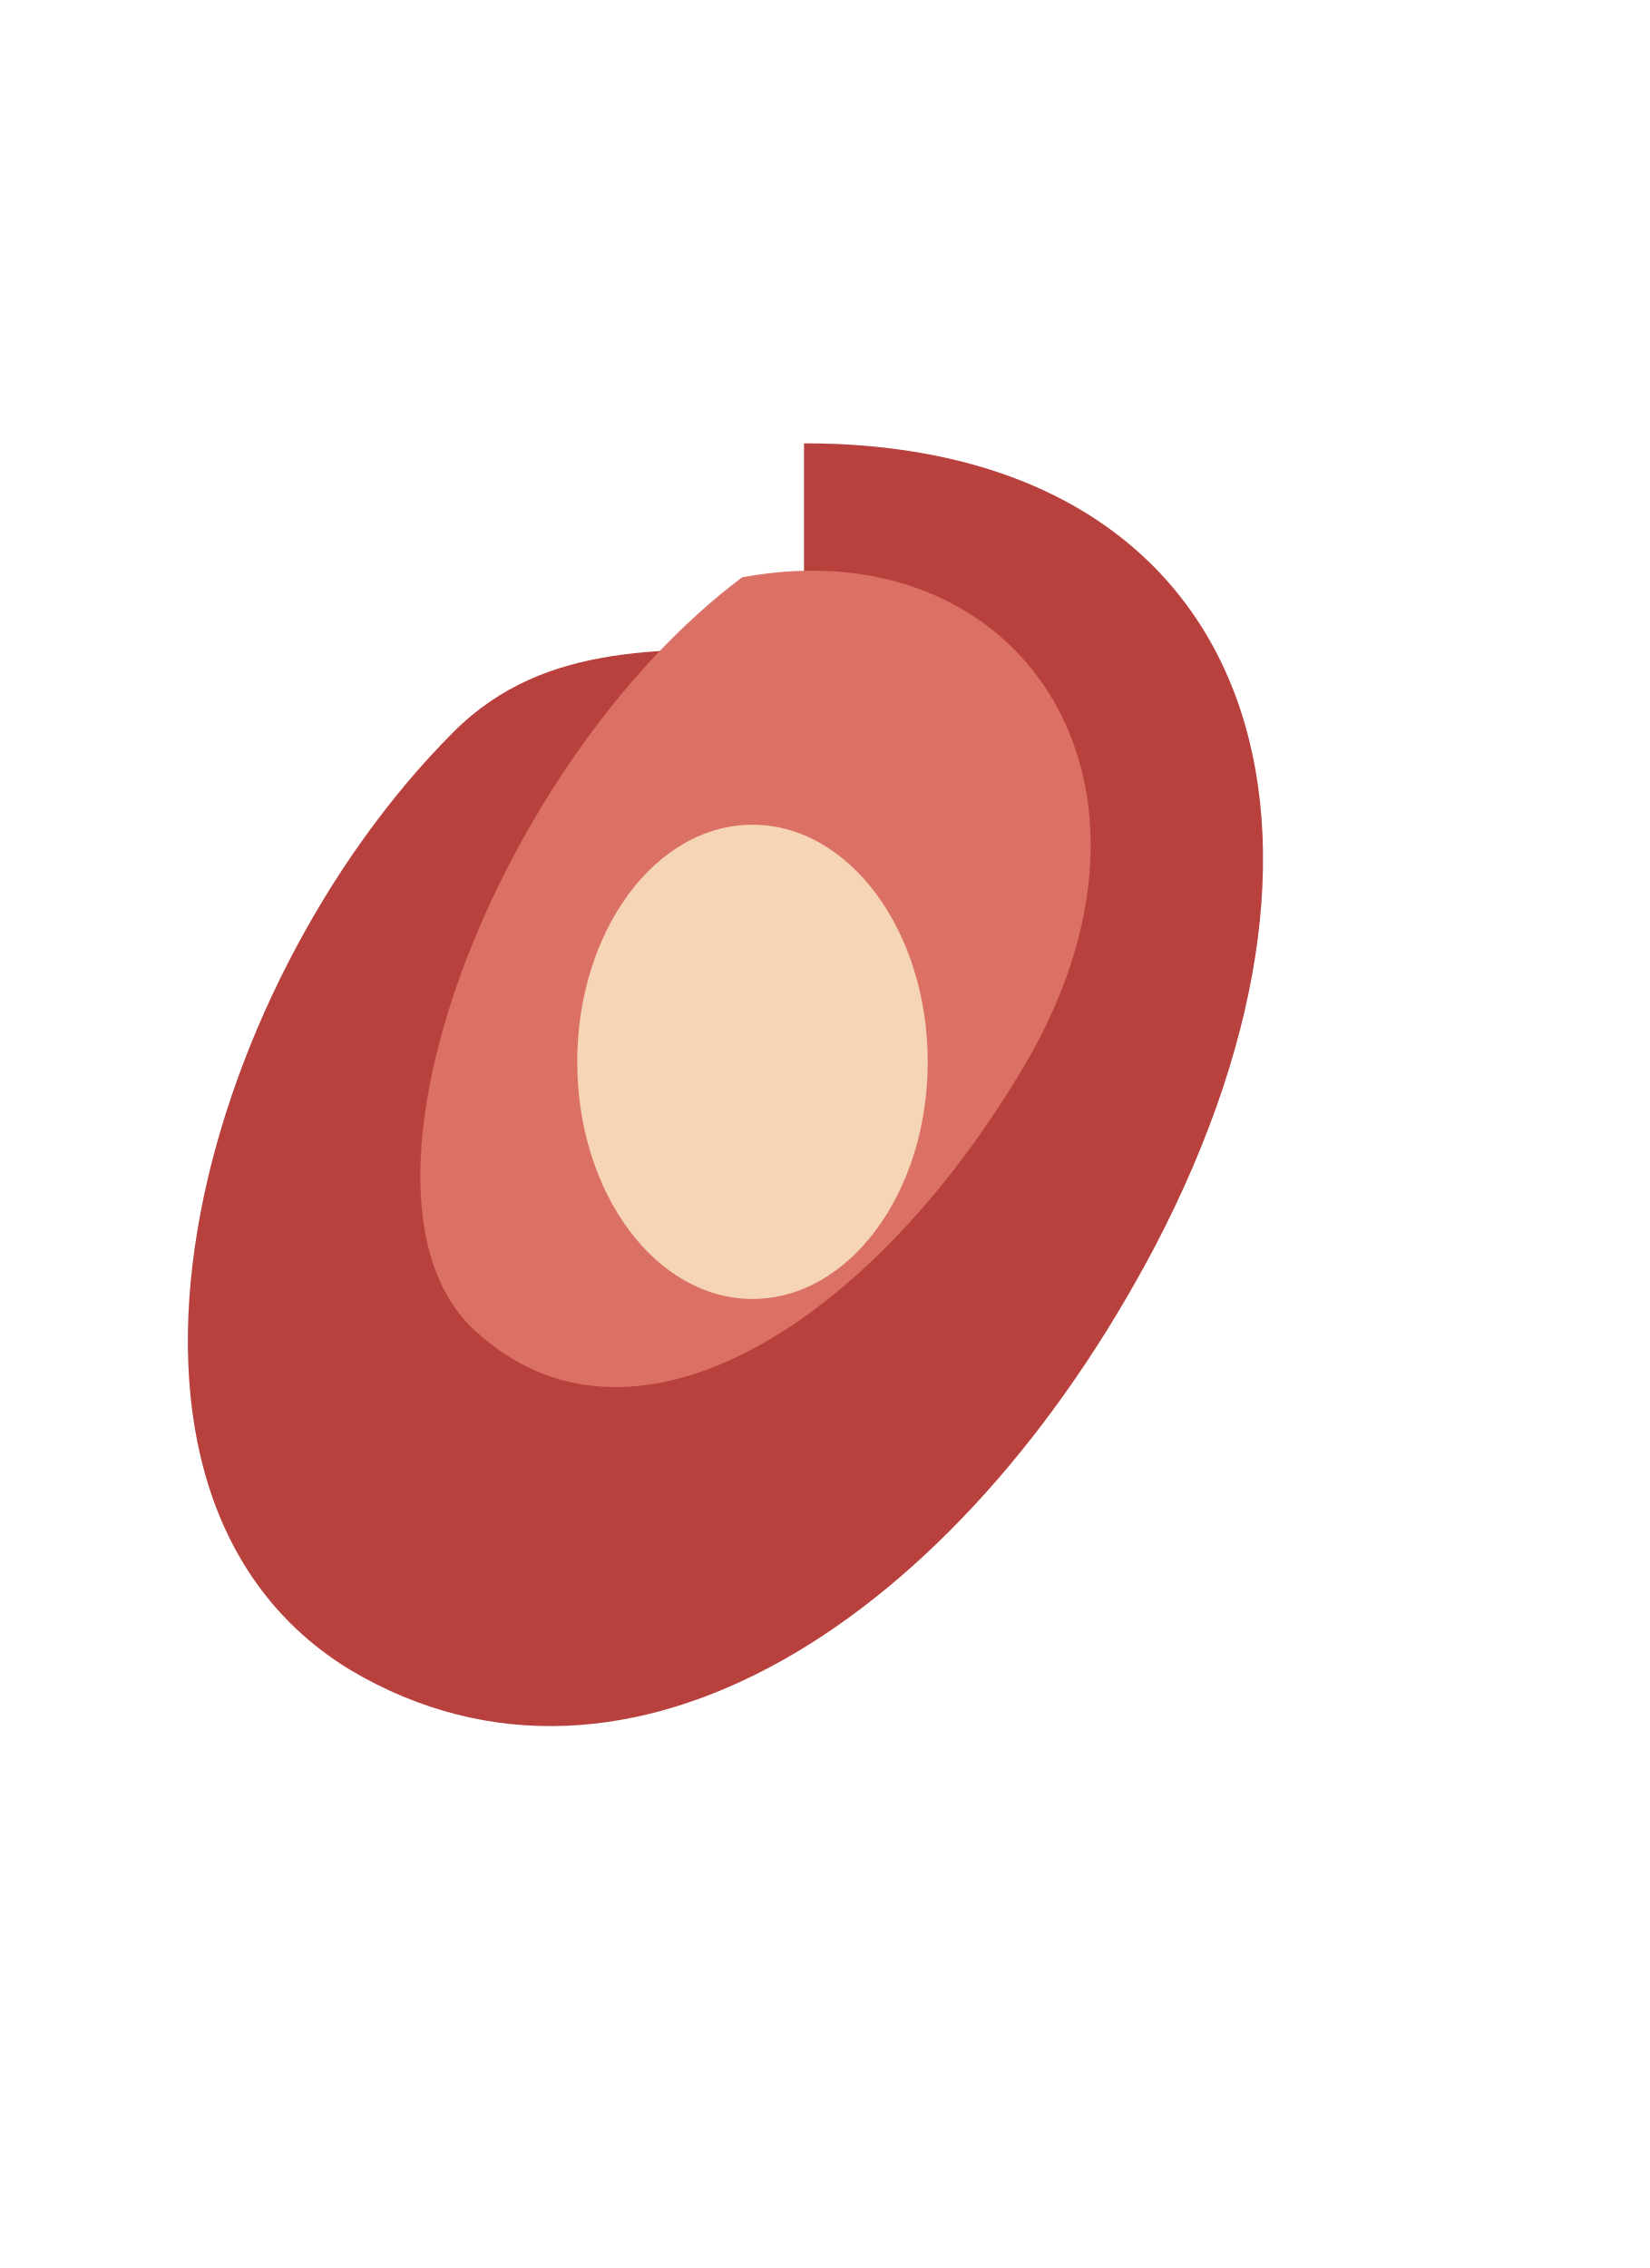
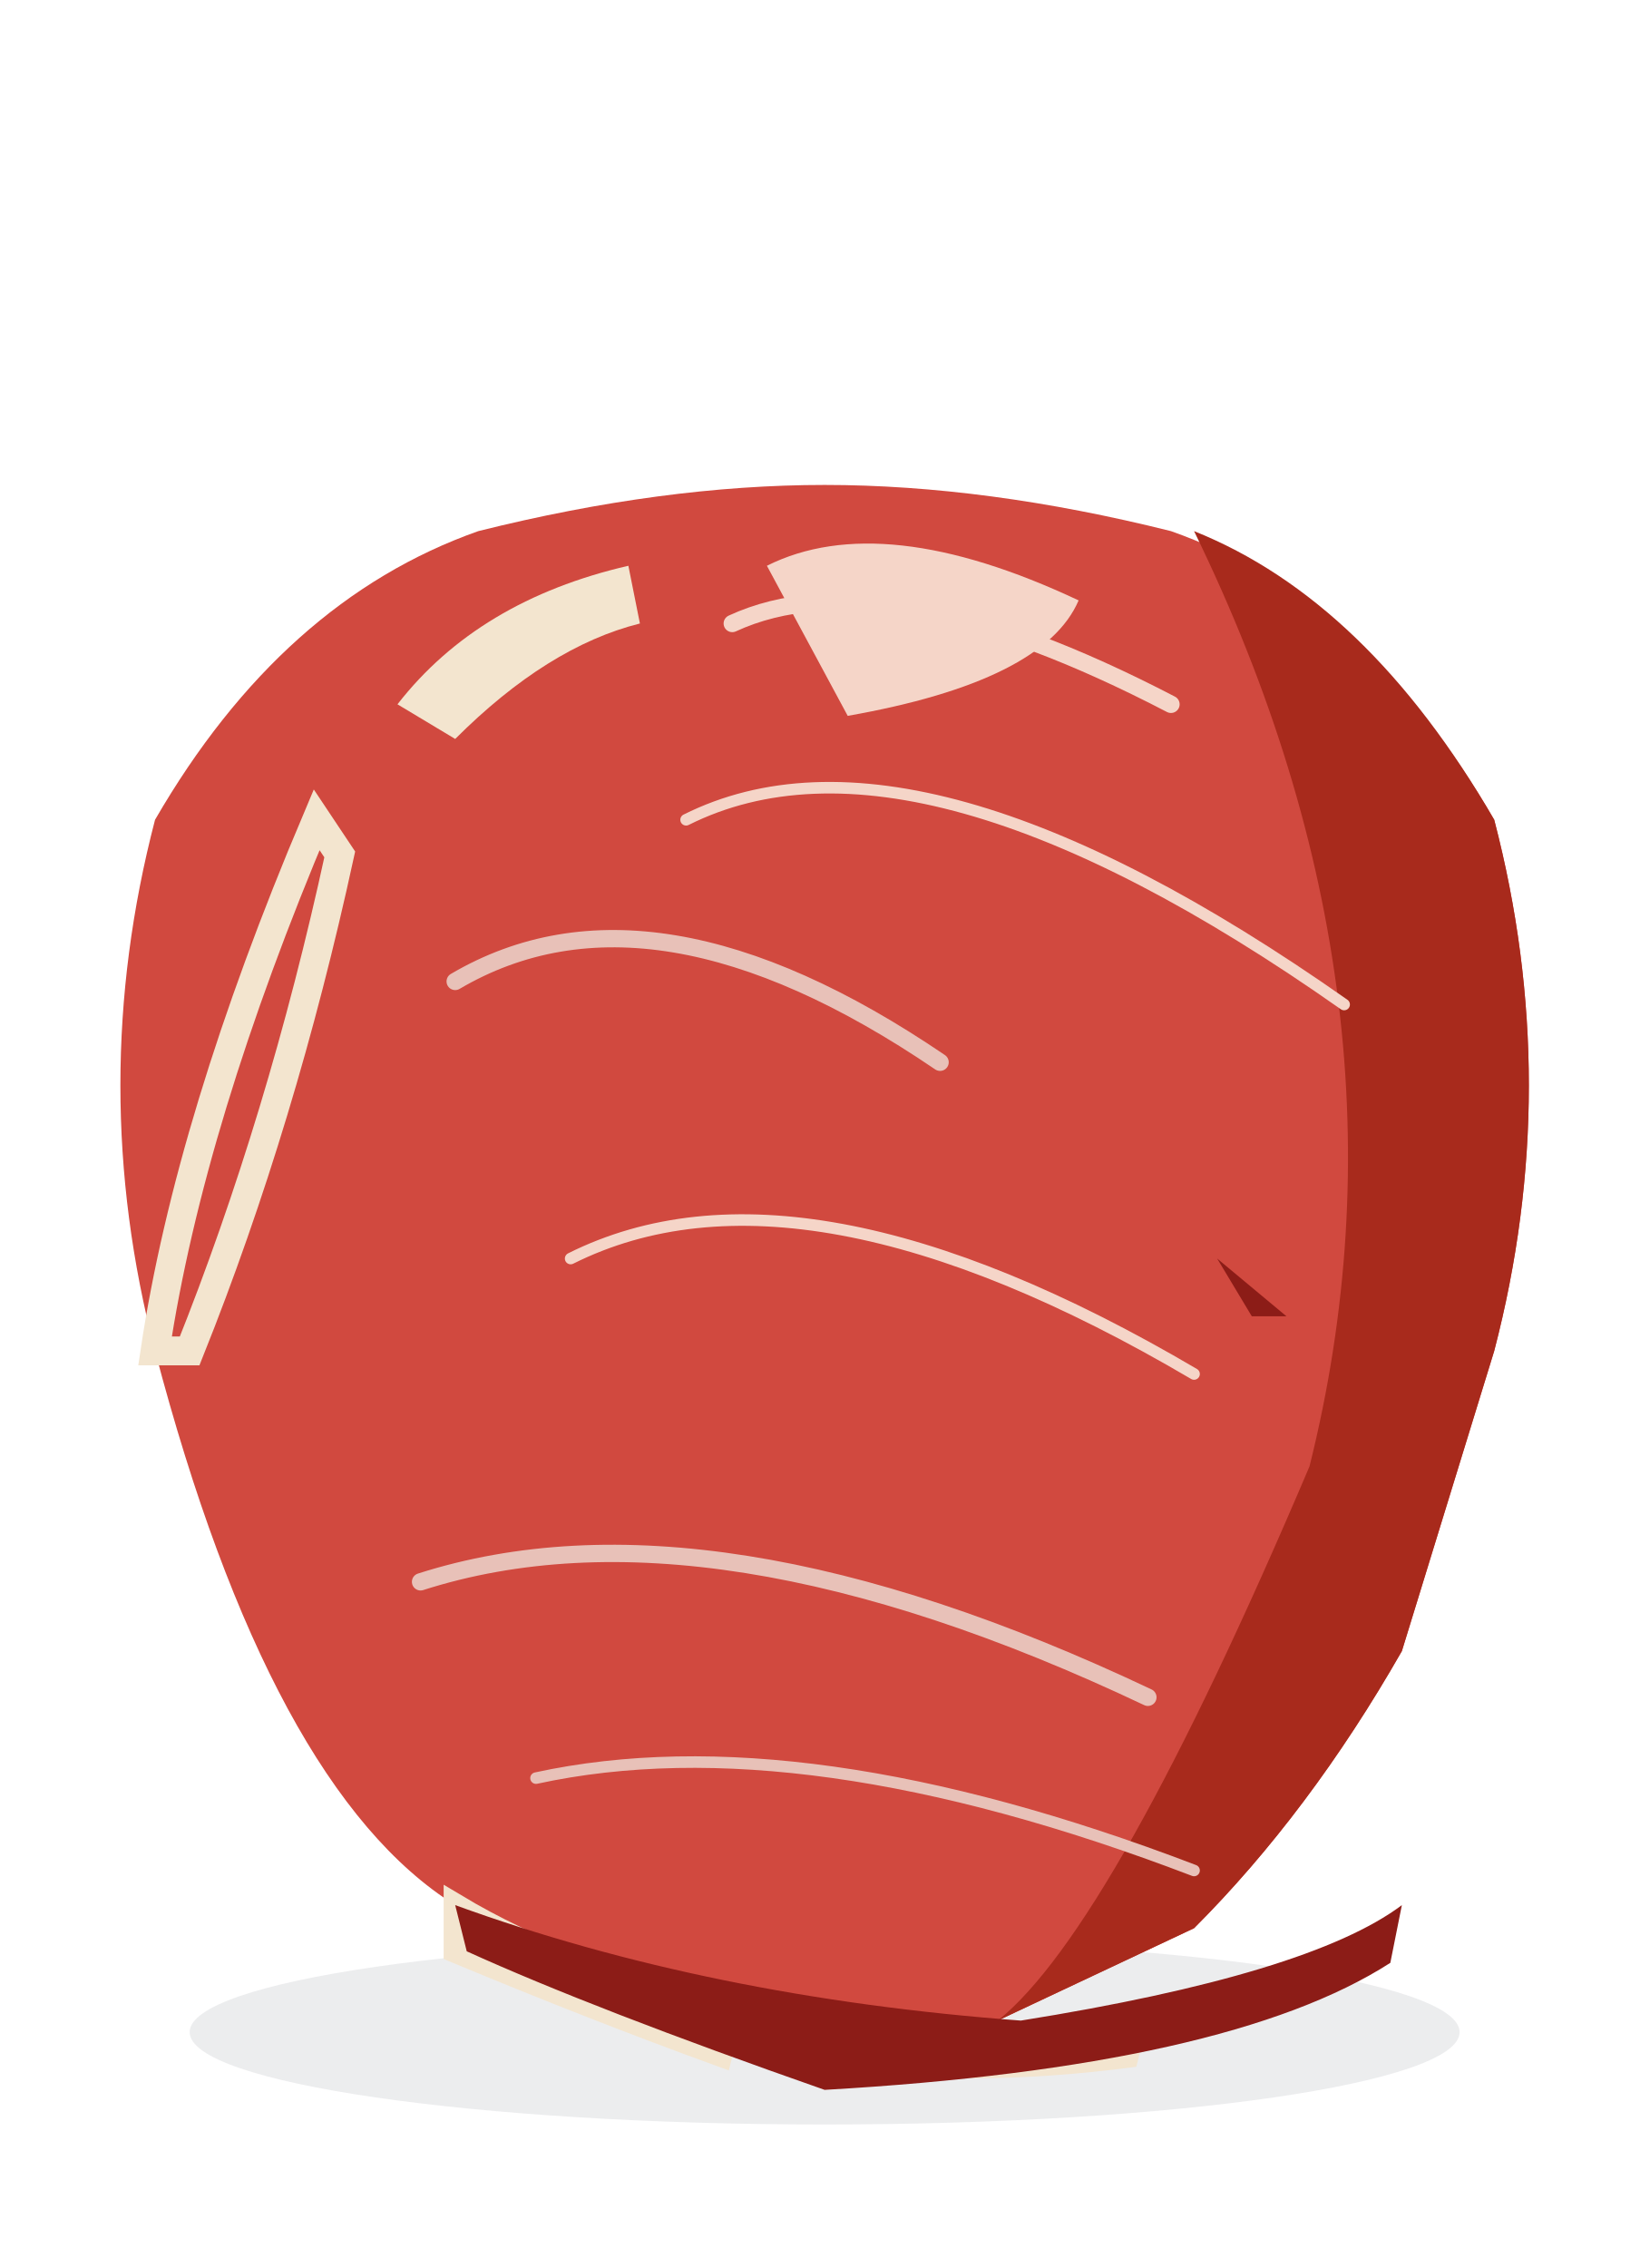
<svg xmlns="http://www.w3.org/2000/svg" viewBox="0 0 160 220">
-   <path d="M78 43c43 0 56 36 34 78-19 36-51 57-78 41-28-17-15-66 10-91 9-9 21-8 34-8z" fill="#b8413e" />
-   <path d="M72 56c27-5 44 20 27 48-15 25-38 39-53 25-14-13 2-55 26-73z" fill="#db7064" />
-   <ellipse cx="73" cy="103" rx="17" ry="23" fill="#f6d5b6" />
+   <g id="item">
+     <g transform="translate(80, 196) scale(1.12) translate(-80, -196)">
+       <ellipse cx="80" cy="197" rx="55" ry="8" fill="#0f172a" opacity="0.08" />
+       <path d="M22 138 Q16 115 22 92 Q33 73 50 67 Q66 63 80 63 Q94 63 110 67 Q127 73 138 92 Q144 115 138 138 L130 164 Q122 178 112 188 L95 196 Q80 199 65 196 L48 186 Q32 176 22 138 Z" fill="#d1493f" />
+       <path d="M112 67 Q127 73 138 92 Q144 115 138 138 L130 164 Q122 178 112 188 L95 196 Q105 188 122 148 Q132 108 112 67 Z" fill="#a82a1c" />
+       <path d="M114 130 L120 135 L117 135 Z" fill="#8c1c17" />
+       <path d="M43 82 Q50 73 63 70 L64 75 Q56 77 48 85 Z" fill="#f3e5cf" />
+       <path d="M22 138 Q25 118 36 92 L38 95 Q33 118 25 138 Z" stroke="#f3e5cf" stroke-width="2.5" fill="none" stroke-linecap="round" />
+       <path d="M48 186 Q58 192 72 195 L71 199 Q60 195 48 190 Z" stroke="#f3e5cf" stroke-width="2" fill="none" stroke-linecap="round" />
+       <path d="M80 196 Q92 198 108 196 L107 200 Q92 202 80 200 Z" fill="#f3e5cf" />
+       <path d="M48 106 Q65 96 90 113" stroke="#e8c1b8" stroke-width="1.5" fill="none" stroke-linecap="round" />
+       <path d="M58 130 Q78 120 112 140" stroke="#f5d5c8" stroke-width="1" fill="none" stroke-linecap="round" />
+       <path d="M45 158 Q70 150 108 168" stroke="#e8c1b8" stroke-width="1.5" fill="none" stroke-linecap="round" />
+       <path d="M68 92 Q88 82 125 108" stroke="#f5d5c8" stroke-width="1" fill="none" stroke-linecap="round" />
+       <path d="M55 175 Q78 170 112 183" stroke="#e8c1b8" stroke-width="1" fill="none" stroke-linecap="round" />
+       <path d="M72 75 Q85 69 110 82" stroke="#f5d5c8" stroke-width="1.5" fill="none" stroke-linecap="round" />
+       <path d="M48 186 Q70 194 97 196 Q122 192 130 186 L129 191 Q115 200 80 202 Q60 195 49 190 Z" fill="#8c1c17" />
+       <path d="M75 70 Q85 65 102 73 Q99 80 82 83 Z" fill="#f5d5c8" />
+     </g>
+   </g>
</svg>
